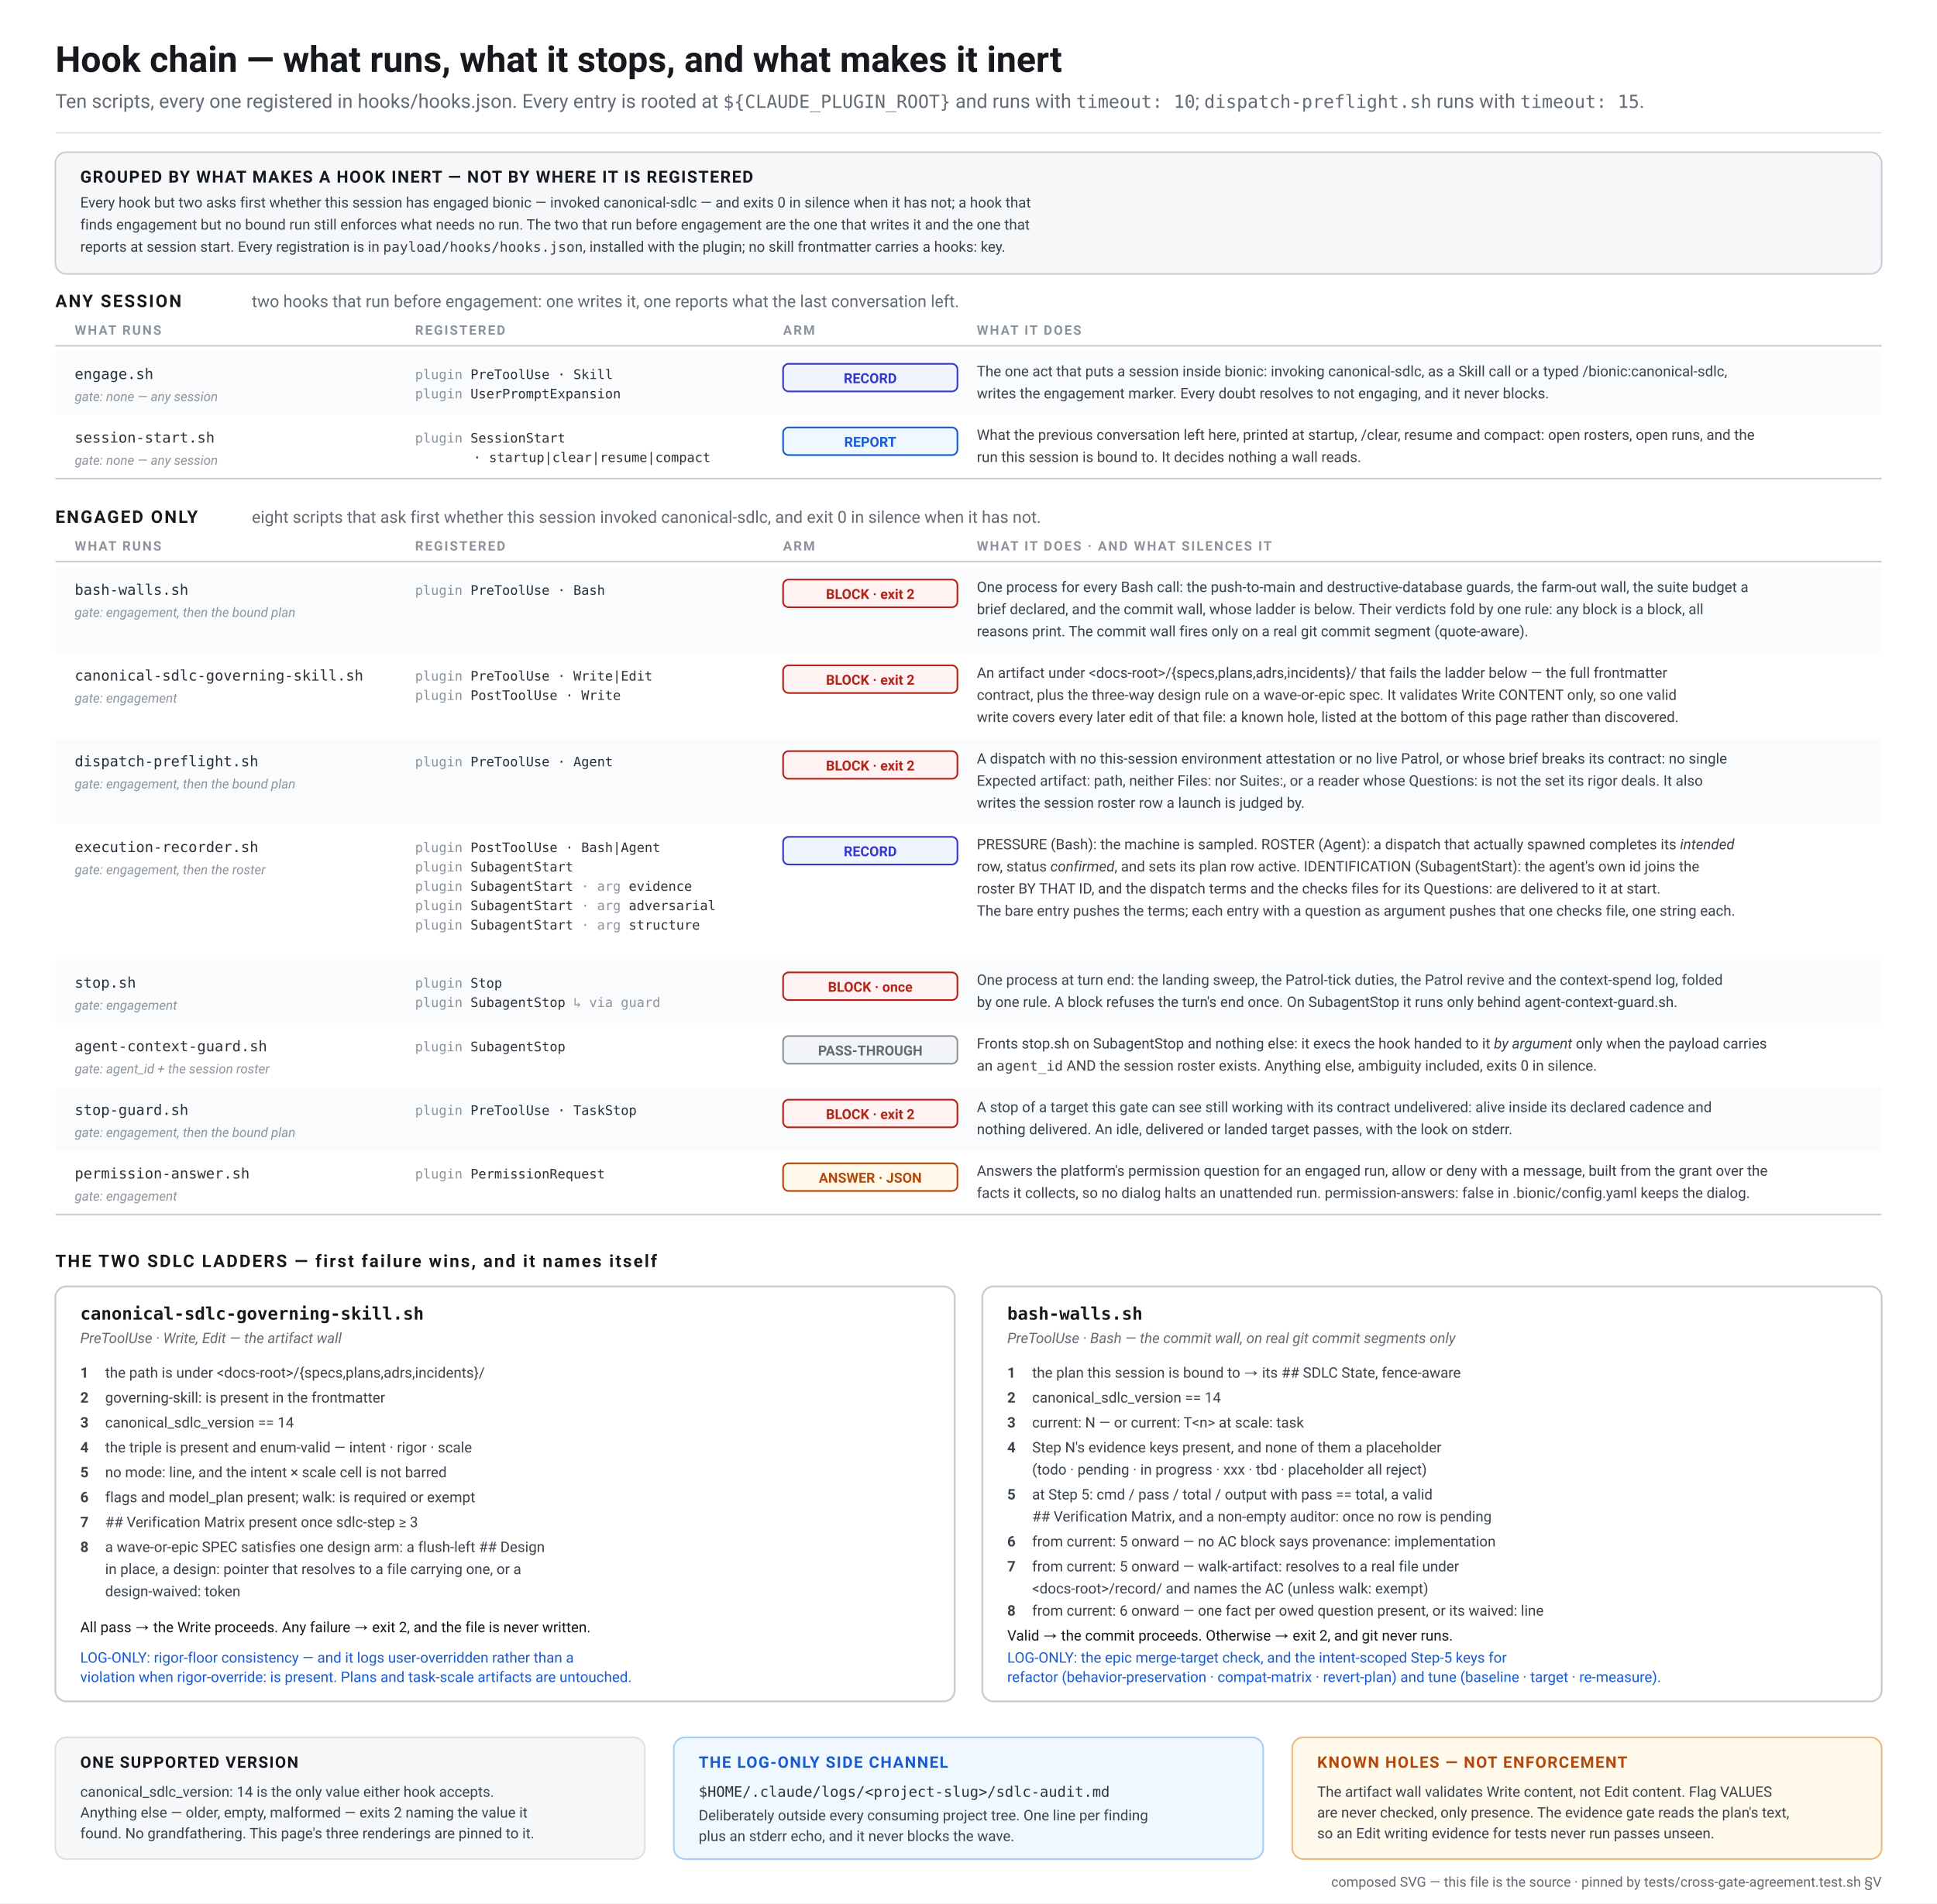
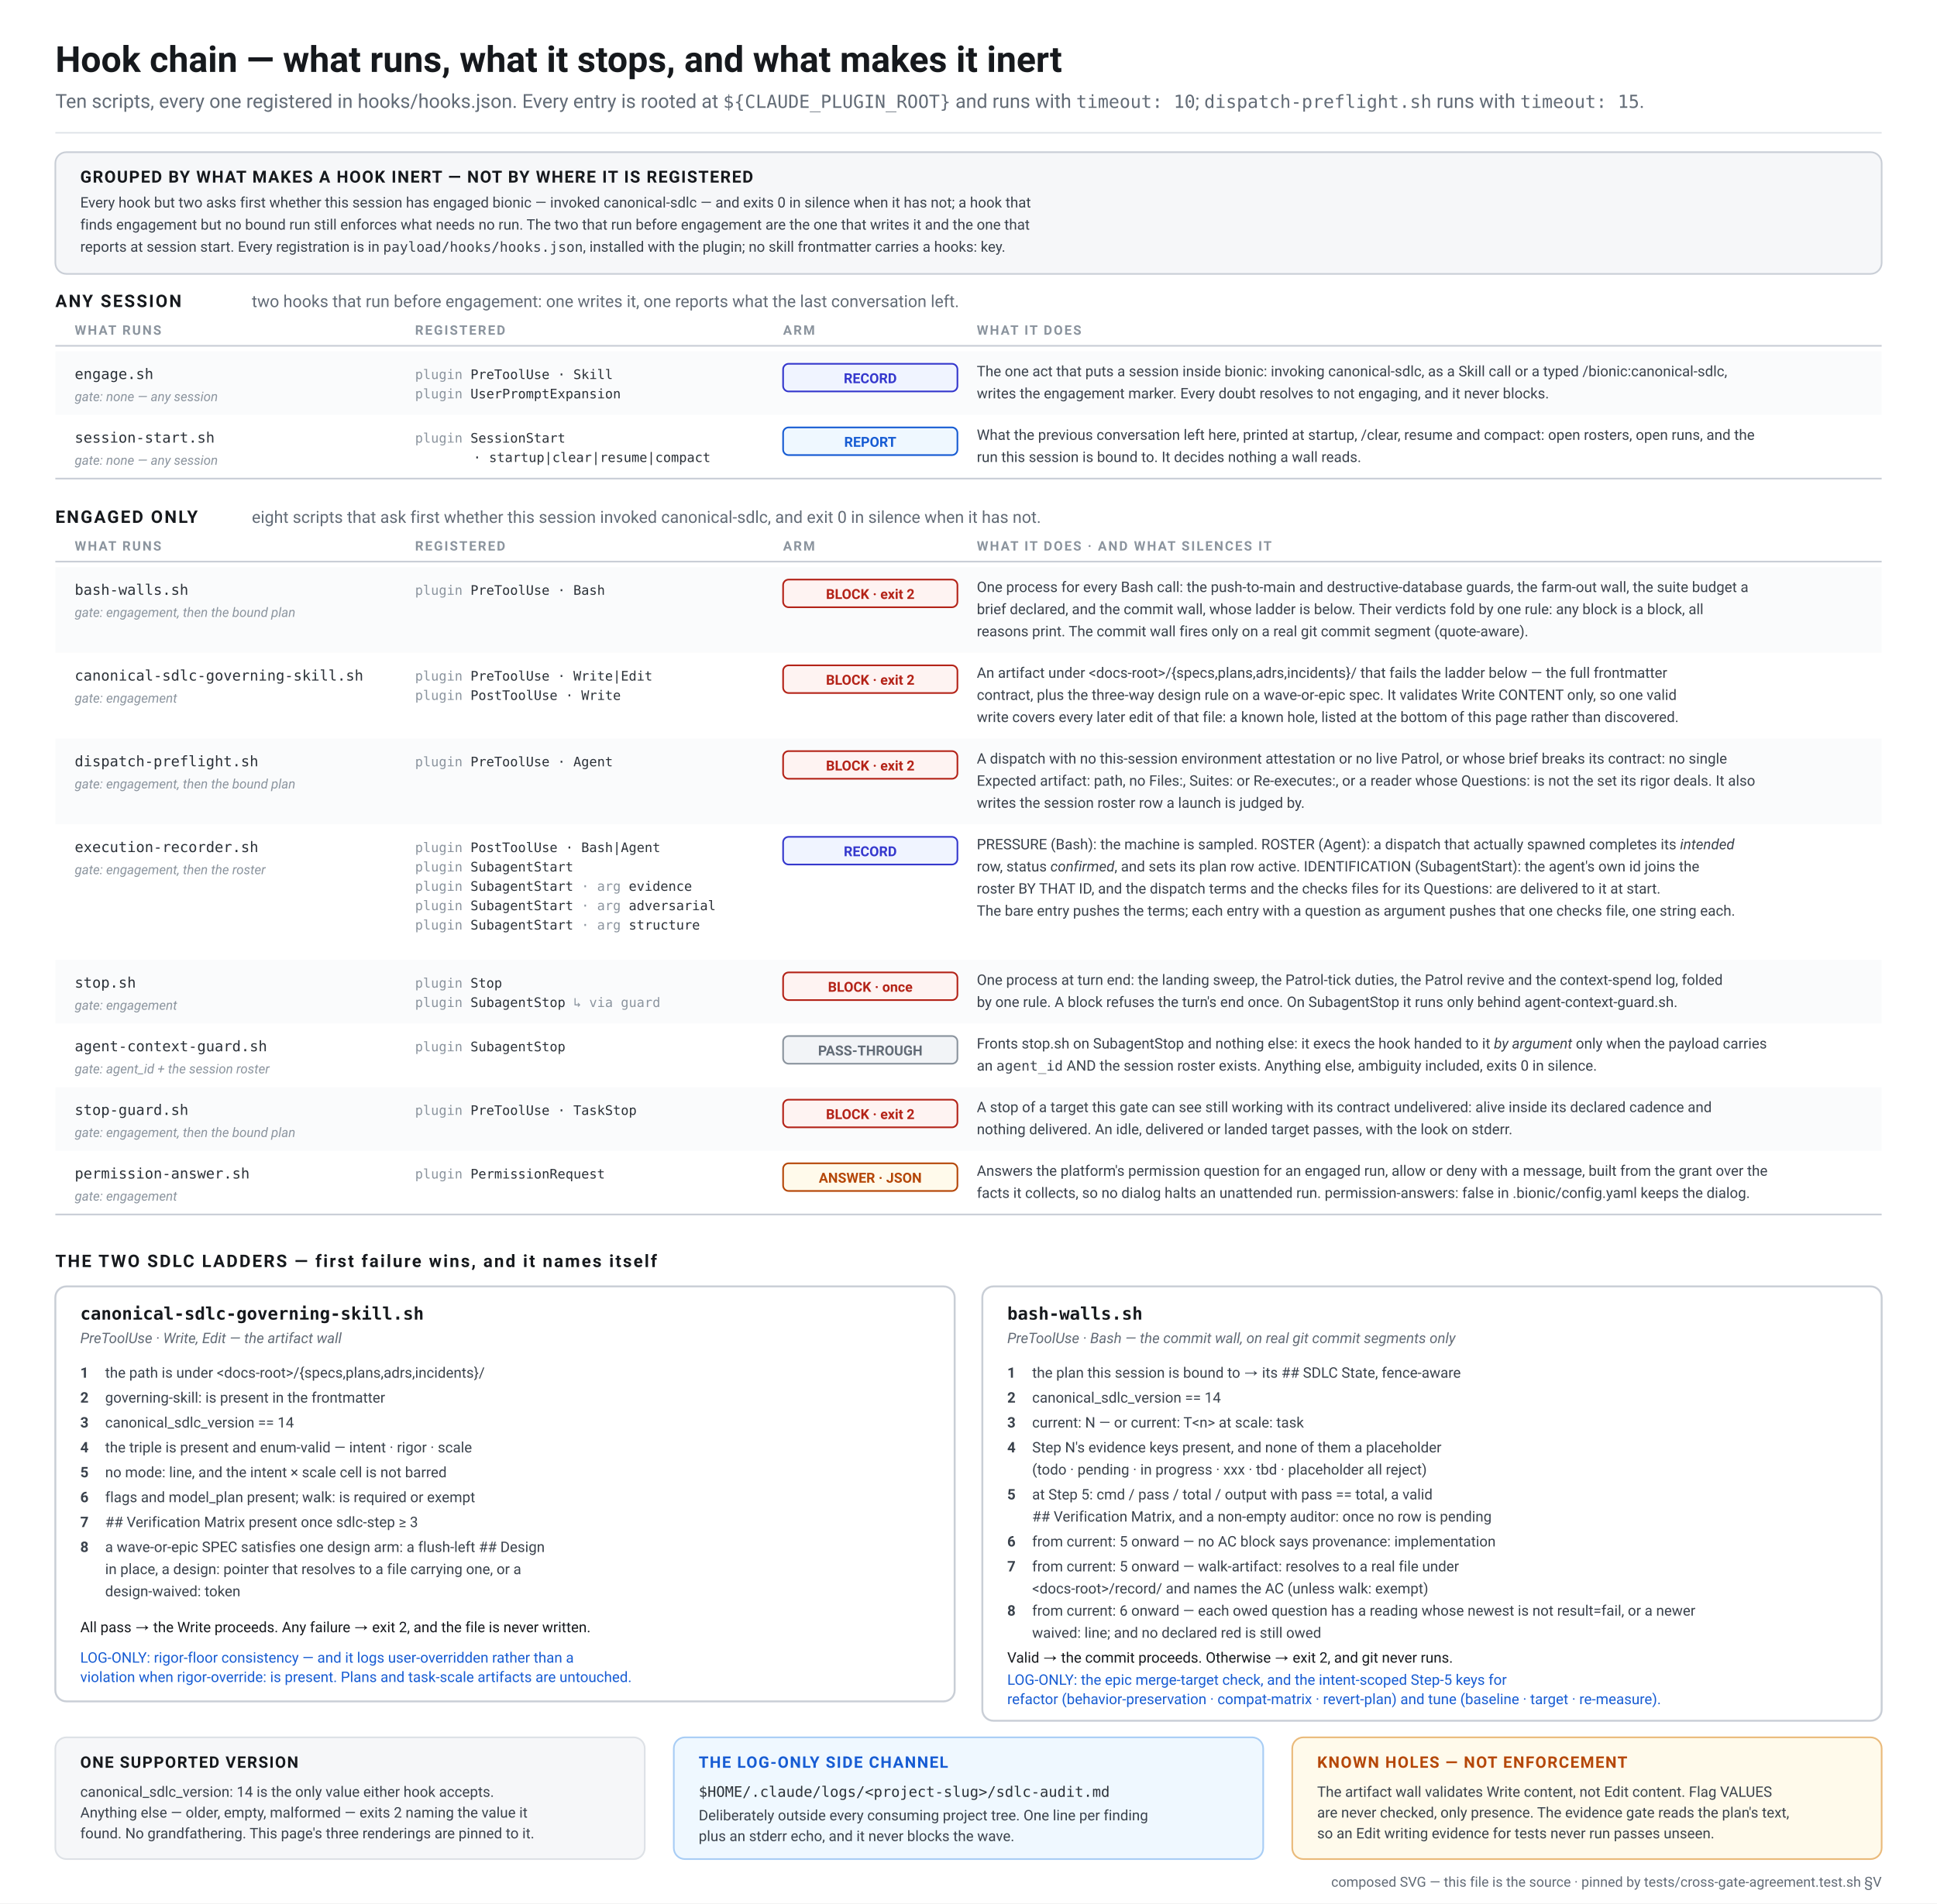
<svg xmlns="http://www.w3.org/2000/svg" width="1400" height="1376" viewBox="0 0 1400 1376" font-family="ui-sans-serif, -apple-system, BlinkMacSystemFont, 'Segoe UI', Roboto, Helvetica, Arial, sans-serif">
  <rect x="0" y="0" width="1400" height="1376" fill="#ffffff" />
  <text x="40" y="52" font-size="26" font-weight="700" fill="#16191d">Hook chain — what runs, what it stops, and what makes it inert</text>
  <text x="40" y="78" font-size="14" fill="#626b76">Ten scripts, every one registered in hooks/hooks.json. Every entry is rooted at <tspan font-family="ui-monospace, SFMono-Regular, Menlo, Consolas, monospace" font-size="13">${CLAUDE_PLUGIN_ROOT}</tspan> and runs with <tspan font-family="ui-monospace, SFMono-Regular, Menlo, Consolas, monospace" font-size="13">timeout: 10</tspan>; <tspan font-family="ui-monospace, SFMono-Regular, Menlo, Consolas, monospace" font-size="13">dispatch-preflight.sh</tspan> runs with <tspan font-family="ui-monospace, SFMono-Regular, Menlo, Consolas, monospace" font-size="13">timeout: 15</tspan>.</text>
  <line x1="40" y1="96" x2="1360" y2="96" stroke="#dde1e6" stroke-width="1" />
  <rect x="40" y="110" width="1320" height="88" rx="8" fill="#f6f7f9" stroke="#c9ced6" stroke-width="1.2" />
  <text x="58" y="132" font-size="12" font-weight="700" letter-spacing="0.8" fill="#16191d">GROUPED BY WHAT MAKES A HOOK INERT — NOT BY WHERE IT IS REGISTERED</text>
  <text x="58" y="150" font-size="10.5" fill="#3a424c">Every hook but two asks first whether this session has engaged bionic — invoked canonical-sdlc — and exits 0 in silence when it has not; a hook that</text>
  <text x="58" y="166" font-size="10.5" fill="#3a424c">finds engagement but no bound run still enforces what needs no run. The two that run before engagement are the one that writes it and the one that</text>
  <text x="58" y="182" font-size="10.5" fill="#3a424c">reports at session start. Every registration is in <tspan font-family="ui-monospace, SFMono-Regular, Menlo, Consolas, monospace" font-size="10">payload/hooks/hooks.json</tspan>, installed with the plugin; no skill frontmatter carries a hooks: key.</text>
  <text x="40" y="222" font-size="12.5" font-weight="700" letter-spacing="1.2" fill="#16191d">ANY SESSION</text>
  <text x="182" y="222" font-size="12" fill="#626b76">two hooks that run before engagement: one writes it, one reports what the last conversation left.</text>
  <text x="54" y="242" font-size="9.5" font-weight="700" letter-spacing="1.1" fill="#8b949e">WHAT RUNS</text>
  <text x="300" y="242" font-size="9.5" font-weight="700" letter-spacing="1.1" fill="#8b949e">REGISTERED</text>
  <text x="566" y="242" font-size="9.5" font-weight="700" letter-spacing="1.1" fill="#8b949e">ARM</text>
  <text x="706" y="242" font-size="9.5" font-weight="700" letter-spacing="1.1" fill="#8b949e">WHAT IT DOES</text>
  <line x1="40" y1="250" x2="1360" y2="250" stroke="#c9ced6" stroke-width="1.2" />
  <rect x="40" y="254" width="1320" height="46" fill="#fafbfc" />
  <text x="54" y="274" font-size="10.5" font-family="ui-monospace, SFMono-Regular, Menlo, Consolas, monospace" fill="#2b3138">engage.sh</text>
  <text x="54" y="290" font-size="9.5" font-style="italic" fill="#8b949e">gate: none — any session</text>
  <text class="hook-entry" data-event="PreToolUse" data-matcher="Skill" data-guard="" data-hook="engage.sh" x="300" y="274" font-size="9.5" font-family="ui-monospace, SFMono-Regular, Menlo, Consolas, monospace" fill="#2b3138">
    <tspan fill="#8b949e">plugin</tspan> PreToolUse · Skill</text>
  <text class="hook-entry" data-event="UserPromptExpansion" data-matcher="" data-guard="" data-hook="engage.sh" x="300" y="288" font-size="9.5" font-family="ui-monospace, SFMono-Regular, Menlo, Consolas, monospace" fill="#2b3138">
    <tspan fill="#8b949e">plugin</tspan> UserPromptExpansion</text>
  <rect x="566" y="263" width="126" height="20" rx="4" fill="#f0f4ff" stroke="#3538cd" stroke-width="1.2" />
  <text x="629" y="277" font-size="10" font-weight="600" fill="#3538cd" text-anchor="middle">RECORD</text>
  <text x="706" y="272" font-size="10.5" fill="#3a424c">The one act that puts a session inside bionic: invoking canonical-sdlc, as a Skill call or a typed /bionic:canonical-sdlc,</text>
  <text x="706" y="288" font-size="10.5" fill="#3a424c">writes the engagement marker. Every doubt resolves to not engaging, and it never blocks.</text>
  <rect x="40" y="300" width="1320" height="46" fill="#ffffff" />
  <text x="54" y="320" font-size="10.5" font-family="ui-monospace, SFMono-Regular, Menlo, Consolas, monospace" fill="#2b3138">session-start.sh</text>
  <text x="54" y="336" font-size="9.5" font-style="italic" fill="#8b949e">gate: none — any session</text>
  <text class="hook-entry" data-event="SessionStart" data-matcher="startup|clear|resume|compact" data-guard="" data-hook="session-start.sh" x="300" y="320" font-size="9.5" font-family="ui-monospace, SFMono-Regular, Menlo, Consolas, monospace" fill="#2b3138">
    <tspan fill="#8b949e">plugin</tspan> SessionStart</text>
  <text x="342" y="334" font-size="9.5" font-family="ui-monospace, SFMono-Regular, Menlo, Consolas, monospace" fill="#2b3138">· startup|clear|resume|compact</text>
  <rect x="566" y="309" width="126" height="20" rx="4" fill="#eff8ff" stroke="#175cd3" stroke-width="1.2" />
  <text x="629" y="323" font-size="10" font-weight="600" fill="#175cd3" text-anchor="middle">REPORT</text>
  <text x="706" y="318" font-size="10.5" fill="#3a424c">What the previous conversation left here, printed at startup, /clear, resume and compact: open rosters, open runs, and the</text>
  <text x="706" y="334" font-size="10.5" fill="#3a424c">run this session is bound to. It decides nothing a wall reads.</text>
  <line x1="40" y1="346" x2="1360" y2="346" stroke="#c9ced6" stroke-width="1.2" />
  <text x="40" y="378" font-size="12.5" font-weight="700" letter-spacing="1.2" fill="#16191d">ENGAGED ONLY</text>
  <text x="182" y="378" font-size="12" fill="#626b76">eight scripts that ask first whether this session invoked canonical-sdlc, and exit 0 in silence when it has not.</text>
  <text x="54" y="398" font-size="9.5" font-weight="700" letter-spacing="1.1" fill="#8b949e">WHAT RUNS</text>
  <text x="300" y="398" font-size="9.5" font-weight="700" letter-spacing="1.1" fill="#8b949e">REGISTERED</text>
  <text x="566" y="398" font-size="9.5" font-weight="700" letter-spacing="1.1" fill="#8b949e">ARM</text>
  <text x="706" y="398" font-size="9.5" font-weight="700" letter-spacing="1.1" fill="#8b949e">WHAT IT DOES · AND WHAT SILENCES IT</text>
  <line x1="40" y1="406" x2="1360" y2="406" stroke="#c9ced6" stroke-width="1.2" />
  <rect x="40" y="410" width="1320" height="62" fill="#fafbfc" />
  <text x="54" y="430" font-size="10.5" font-family="ui-monospace, SFMono-Regular, Menlo, Consolas, monospace" fill="#2b3138">bash-walls.sh</text>
  <text x="54" y="446" font-size="9.5" font-style="italic" fill="#8b949e">gate: engagement, then the bound plan</text>
  <text class="hook-entry" data-event="PreToolUse" data-matcher="Bash" data-guard="" data-hook="bash-walls.sh" x="300" y="430" font-size="9.5" font-family="ui-monospace, SFMono-Regular, Menlo, Consolas, monospace" fill="#2b3138">
    <tspan fill="#8b949e">plugin</tspan> PreToolUse · Bash</text>
  <rect x="566" y="419" width="126" height="20" rx="4" fill="#fef3f2" stroke="#b42318" stroke-width="1.2" />
  <text x="629" y="433" font-size="10" font-weight="600" fill="#b42318" text-anchor="middle">BLOCK · exit 2</text>
  <text x="706" y="428" font-size="10.5" fill="#3a424c">One process for every Bash call: the push-to-main and destructive-database guards, the farm-out wall, the suite budget a</text>
  <text x="706" y="444" font-size="10.5" fill="#3a424c">brief declared, and the commit wall, whose ladder is below. Their verdicts fold by one rule: any block is a block, all</text>
  <text x="706" y="460" font-size="10.5" fill="#3a424c">reasons print. The commit wall fires only on a real git commit segment (quote-aware).</text>
  <rect x="40" y="472" width="1320" height="62" fill="#ffffff" />
  <text x="54" y="492" font-size="10.5" font-family="ui-monospace, SFMono-Regular, Menlo, Consolas, monospace" fill="#2b3138">canonical-sdlc-governing-skill.sh</text>
  <text x="54" y="508" font-size="9.5" font-style="italic" fill="#8b949e">gate: engagement</text>
  <text class="hook-entry" data-event="PreToolUse" data-matcher="Write|Edit" data-guard="" data-hook="canonical-sdlc-governing-skill.sh" x="300" y="492" font-size="9.5" font-family="ui-monospace, SFMono-Regular, Menlo, Consolas, monospace" fill="#2b3138">
    <tspan fill="#8b949e">plugin</tspan> PreToolUse · Write|Edit</text>
  <text class="hook-entry" data-event="PostToolUse" data-matcher="Write" data-guard="" data-hook="canonical-sdlc-governing-skill.sh" x="300" y="506" font-size="9.5" font-family="ui-monospace, SFMono-Regular, Menlo, Consolas, monospace" fill="#2b3138">
    <tspan fill="#8b949e">plugin</tspan> PostToolUse · Write</text>
  <rect x="566" y="481" width="126" height="20" rx="4" fill="#fef3f2" stroke="#b42318" stroke-width="1.2" />
  <text x="629" y="495" font-size="10" font-weight="600" fill="#b42318" text-anchor="middle">BLOCK · exit 2</text>
  <text x="706" y="490" font-size="10.5" fill="#3a424c">An artifact under &lt;docs-root&gt;/{specs,plans,adrs,incidents}/ that fails the ladder below — the full frontmatter</text>
  <text x="706" y="506" font-size="10.5" fill="#3a424c">contract, plus the three-way design rule on a wave-or-epic spec. It validates Write CONTENT only, so one valid</text>
  <text x="706" y="522" font-size="10.5" fill="#3a424c">write covers every later edit of that file: a known hole, listed at the bottom of this page rather than discovered.</text>
  <rect x="40" y="534" width="1320" height="62" fill="#fafbfc" />
  <text x="54" y="554" font-size="10.5" font-family="ui-monospace, SFMono-Regular, Menlo, Consolas, monospace" fill="#2b3138">dispatch-preflight.sh</text>
  <text x="54" y="570" font-size="9.5" font-style="italic" fill="#8b949e">gate: engagement, then the bound plan</text>
  <text class="hook-entry" data-event="PreToolUse" data-matcher="Agent" data-guard="" data-hook="dispatch-preflight.sh" x="300" y="554" font-size="9.5" font-family="ui-monospace, SFMono-Regular, Menlo, Consolas, monospace" fill="#2b3138">
    <tspan fill="#8b949e">plugin</tspan> PreToolUse · Agent</text>
  <rect x="566" y="543" width="126" height="20" rx="4" fill="#fef3f2" stroke="#b42318" stroke-width="1.2" />
  <text x="629" y="557" font-size="10" font-weight="600" fill="#b42318" text-anchor="middle">BLOCK · exit 2</text>
  <text x="706" y="552" font-size="10.5" fill="#3a424c">A dispatch with no this-session environment attestation or no live Patrol, or whose brief breaks its contract: no single</text>
-   <text x="706" y="568" font-size="10.5" fill="#3a424c">Expected artifact: path, neither Files: nor Suites:, or a reader whose Questions: is not the set its rigor deals. It also</text>
+   <text x="706" y="568" font-size="10.5" fill="#3a424c">Expected artifact: path, no Files:, Suites: or Re-executes:, or a reader whose Questions: is not the set its rigor deals. It also</text>
  <text x="706" y="584" font-size="10.5" fill="#3a424c">writes the session roster row a launch is judged by.</text>
  <rect x="40" y="596" width="1320" height="98" fill="#ffffff" />
  <text x="54" y="616" font-size="10.5" font-family="ui-monospace, SFMono-Regular, Menlo, Consolas, monospace" fill="#2b3138">execution-recorder.sh</text>
  <text x="54" y="632" font-size="9.5" font-style="italic" fill="#8b949e">gate: engagement, then the roster</text>
  <text class="hook-entry" data-event="PostToolUse" data-matcher="Bash|Agent" data-guard="" data-hook="execution-recorder.sh" x="300" y="616" font-size="9.5" font-family="ui-monospace, SFMono-Regular, Menlo, Consolas, monospace" fill="#2b3138">
    <tspan fill="#8b949e">plugin</tspan> PostToolUse · Bash|Agent</text>
  <text class="hook-entry" data-event="SubagentStart" data-matcher="" data-guard="" data-hook="execution-recorder.sh" x="300" y="630" font-size="9.5" font-family="ui-monospace, SFMono-Regular, Menlo, Consolas, monospace" fill="#2b3138">
    <tspan fill="#8b949e">plugin</tspan> SubagentStart</text>
  <text class="hook-entry" data-event="SubagentStart" data-matcher="" data-guard="" data-hook="execution-recorder.sh" data-arg="evidence" x="300" y="644" font-size="9.5" font-family="ui-monospace, SFMono-Regular, Menlo, Consolas, monospace" fill="#2b3138">
    <tspan fill="#8b949e">plugin</tspan> SubagentStart <tspan fill="#8b949e">· arg</tspan> evidence</text>
  <text class="hook-entry" data-event="SubagentStart" data-matcher="" data-guard="" data-hook="execution-recorder.sh" data-arg="adversarial" x="300" y="658" font-size="9.5" font-family="ui-monospace, SFMono-Regular, Menlo, Consolas, monospace" fill="#2b3138">
    <tspan fill="#8b949e">plugin</tspan> SubagentStart <tspan fill="#8b949e">· arg</tspan> adversarial</text>
  <text class="hook-entry" data-event="SubagentStart" data-matcher="" data-guard="" data-hook="execution-recorder.sh" data-arg="structure" x="300" y="672" font-size="9.5" font-family="ui-monospace, SFMono-Regular, Menlo, Consolas, monospace" fill="#2b3138">
    <tspan fill="#8b949e">plugin</tspan> SubagentStart <tspan fill="#8b949e">· arg</tspan> structure</text>
  <rect x="566" y="605" width="126" height="20" rx="4" fill="#f0f4ff" stroke="#3538cd" stroke-width="1.2" />
  <text x="629" y="619" font-size="10" font-weight="600" fill="#3538cd" text-anchor="middle">RECORD</text>
  <text x="706" y="614" font-size="10.5" fill="#3a424c">PRESSURE (Bash): the machine is sampled. ROSTER (Agent): a dispatch that actually spawned completes its <tspan font-style="italic">intended</tspan>
  </text>
  <text x="706" y="630" font-size="10.5" fill="#3a424c">row, status <tspan font-style="italic">confirmed</tspan>, and sets its plan row active. IDENTIFICATION (SubagentStart): the agent's own id joins the</text>
  <text x="706" y="646" font-size="10.5" fill="#3a424c">roster BY THAT ID, and the dispatch terms and the checks files for its Questions: are delivered to it at start.</text>
  <text x="706" y="662" font-size="10.5" fill="#3a424c">The bare entry pushes the terms; each entry with a question as argument pushes that one checks file, one string each.</text>
  <rect x="40" y="694" width="1320" height="46" fill="#fafbfc" />
  <text x="54" y="714" font-size="10.5" font-family="ui-monospace, SFMono-Regular, Menlo, Consolas, monospace" fill="#2b3138">stop.sh</text>
  <text x="54" y="730" font-size="9.5" font-style="italic" fill="#8b949e">gate: engagement</text>
  <text class="hook-entry" data-event="Stop" data-matcher="" data-guard="" data-hook="stop.sh" x="300" y="714" font-size="9.5" font-family="ui-monospace, SFMono-Regular, Menlo, Consolas, monospace" fill="#2b3138">
    <tspan fill="#8b949e">plugin</tspan> Stop</text>
  <text class="hook-entry" data-event="SubagentStop" data-matcher="" data-guard="agent-context-guard.sh" data-hook="stop.sh" x="300" y="728" font-size="9.5" font-family="ui-monospace, SFMono-Regular, Menlo, Consolas, monospace" fill="#2b3138">
    <tspan fill="#8b949e">plugin</tspan> SubagentStop <tspan fill="#8b949e">↳ via guard</tspan>
  </text>
  <rect x="566" y="703" width="126" height="20" rx="4" fill="#fef3f2" stroke="#b42318" stroke-width="1.2" />
  <text x="629" y="717" font-size="10" font-weight="600" fill="#b42318" text-anchor="middle">BLOCK · once</text>
  <text x="706" y="712" font-size="10.5" fill="#3a424c">One process at turn end: the landing sweep, the Patrol-tick duties, the Patrol revive and the context-spend log, folded</text>
  <text x="706" y="728" font-size="10.5" fill="#3a424c">by one rule. A block refuses the turn's end once. On SubagentStop it runs only behind agent-context-guard.sh.</text>
  <rect x="40" y="740" width="1320" height="46" fill="#ffffff" />
  <text x="54" y="760" font-size="10.5" font-family="ui-monospace, SFMono-Regular, Menlo, Consolas, monospace" fill="#2b3138">agent-context-guard.sh</text>
  <text x="54" y="776" font-size="9.5" font-style="italic" fill="#8b949e">gate: agent_id + the session roster</text>
  <text class="hook-entry" data-event="SubagentStop" data-matcher="" data-guard="" data-hook="agent-context-guard.sh" x="300" y="760" font-size="9.5" font-family="ui-monospace, SFMono-Regular, Menlo, Consolas, monospace" fill="#2b3138">
    <tspan fill="#8b949e">plugin</tspan> SubagentStop</text>
  <rect x="566" y="749" width="126" height="20" rx="4" fill="#f2f4f7" stroke="#8b949e" stroke-width="1.2" />
  <text x="629" y="763" font-size="10" font-weight="600" fill="#626b76" text-anchor="middle">PASS-THROUGH</text>
  <text x="706" y="758" font-size="10.5" fill="#3a424c">Fronts stop.sh on SubagentStop and nothing else: it execs the hook handed to it <tspan font-style="italic">by argument</tspan> only when the payload carries</text>
  <text x="706" y="774" font-size="10.5" fill="#3a424c">an <tspan font-family="ui-monospace, SFMono-Regular, Menlo, Consolas, monospace" font-size="10">agent_id</tspan> AND the session roster exists. Anything else, ambiguity included, exits 0 in silence.</text>
  <rect x="40" y="786" width="1320" height="46" fill="#fafbfc" />
  <text x="54" y="806" font-size="10.5" font-family="ui-monospace, SFMono-Regular, Menlo, Consolas, monospace" fill="#2b3138">stop-guard.sh</text>
  <text x="54" y="822" font-size="9.5" font-style="italic" fill="#8b949e">gate: engagement, then the bound plan</text>
  <text class="hook-entry" data-event="PreToolUse" data-matcher="TaskStop" data-guard="" data-hook="stop-guard.sh" x="300" y="806" font-size="9.5" font-family="ui-monospace, SFMono-Regular, Menlo, Consolas, monospace" fill="#2b3138">
    <tspan fill="#8b949e">plugin</tspan> PreToolUse · TaskStop</text>
  <rect x="566" y="795" width="126" height="20" rx="4" fill="#fef3f2" stroke="#b42318" stroke-width="1.2" />
  <text x="629" y="809" font-size="10" font-weight="600" fill="#b42318" text-anchor="middle">BLOCK · exit 2</text>
  <text x="706" y="804" font-size="10.5" fill="#3a424c">A stop of a target this gate can see still working with its contract undelivered: alive inside its declared cadence and</text>
  <text x="706" y="820" font-size="10.5" fill="#3a424c">nothing delivered. An idle, delivered or landed target passes, with the look on stderr.</text>
  <rect x="40" y="832" width="1320" height="46" fill="#ffffff" />
  <text x="54" y="852" font-size="10.5" font-family="ui-monospace, SFMono-Regular, Menlo, Consolas, monospace" fill="#2b3138">permission-answer.sh</text>
  <text x="54" y="868" font-size="9.5" font-style="italic" fill="#8b949e">gate: engagement</text>
  <text class="hook-entry" data-event="PermissionRequest" data-matcher="" data-guard="" data-hook="permission-answer.sh" x="300" y="852" font-size="9.5" font-family="ui-monospace, SFMono-Regular, Menlo, Consolas, monospace" fill="#2b3138">
    <tspan fill="#8b949e">plugin</tspan> PermissionRequest</text>
  <rect x="566" y="841" width="126" height="20" rx="4" fill="#fffaeb" stroke="#b54708" stroke-width="1.2" />
  <text x="629" y="855" font-size="10" font-weight="600" fill="#b54708" text-anchor="middle">ANSWER · JSON</text>
  <text x="706" y="850" font-size="10.5" fill="#3a424c">Answers the platform's permission question for an engaged run, allow or deny with a message, built from the grant over the</text>
  <text x="706" y="866" font-size="10.5" fill="#3a424c">facts it collects, so no dialog halts an unattended run. permission-answers: false in .bionic/config.yaml keeps the dialog.</text>
  <line x1="40" y1="878" x2="1360" y2="878" stroke="#c9ced6" stroke-width="1.2" />
  <text x="40" y="916" font-size="12.5" font-weight="700" letter-spacing="1.2" fill="#16191d">THE TWO SDLC LADDERS — first failure wins, and it names itself</text>
  <rect x="40" y="930" width="650" height="300" rx="8" fill="#ffffff" stroke="#c9ced6" stroke-width="1.4" />
  <text x="58" y="954" font-size="12.5" font-weight="700" font-family="ui-monospace, SFMono-Regular, Menlo, Consolas, monospace" fill="#16191d">canonical-sdlc-governing-skill.sh</text>
  <text x="58" y="971" font-size="10.5" font-style="italic" fill="#626b76">PreToolUse · Write, Edit — the artifact wall</text>
  <text x="58" y="996" font-size="10.5" font-weight="700" fill="#3a424c">1</text>
  <text x="76" y="996" font-size="10.5" fill="#3a424c">the path is under &lt;docs-root&gt;/{specs,plans,adrs,incidents}/</text>
  <text x="58" y="1014" font-size="10.5" font-weight="700" fill="#3a424c">2</text>
  <text x="76" y="1014" font-size="10.5" fill="#3a424c">governing-skill: is present in the frontmatter</text>
  <text x="58" y="1032" font-size="10.5" font-weight="700" fill="#3a424c">3</text>
  <text class="version-pin" data-pin="hook-chain-governing-ladder" x="76" y="1032" font-size="10.5" fill="#3a424c">canonical_sdlc_version == 14</text>
  <text x="58" y="1050" font-size="10.5" font-weight="700" fill="#3a424c">4</text>
  <text x="76" y="1050" font-size="10.5" fill="#3a424c">the triple is present and enum-valid — intent · rigor · scale</text>
  <text x="58" y="1068" font-size="10.5" font-weight="700" fill="#3a424c">5</text>
  <text x="76" y="1068" font-size="10.5" fill="#3a424c">no mode: line, and the intent × scale cell is not barred</text>
  <text x="58" y="1086" font-size="10.5" font-weight="700" fill="#3a424c">6</text>
  <text x="76" y="1086" font-size="10.5" fill="#3a424c">flags and model_plan present; walk: is required or exempt</text>
  <text x="58" y="1104" font-size="10.5" font-weight="700" fill="#3a424c">7</text>
  <text x="76" y="1104" font-size="10.5" fill="#3a424c">## Verification Matrix present once sdlc-step ≥ 3</text>
  <text x="58" y="1122" font-size="10.5" font-weight="700" fill="#3a424c">8</text>
  <text x="76" y="1122" font-size="10.5" fill="#3a424c">a wave-or-epic SPEC satisfies one design arm: a flush-left ## Design</text>
  <text x="76" y="1138" font-size="10.5" fill="#3a424c">in place, a design: pointer that resolves to a file carrying one, or a</text>
  <text x="76" y="1154" font-size="10.5" fill="#3a424c">design-waived: token</text>
  <text x="58" y="1180" font-size="10.5" fill="#16191d">All pass → the Write proceeds. Any failure → exit 2, and the file is never written.</text>
  <text x="58" y="1202" font-size="10.5" fill="#175cd3">LOG-ONLY: rigor-floor consistency — and it logs user-overridden rather than a</text>
  <text x="58" y="1216" font-size="10.5" fill="#175cd3">violation when rigor-override: is present. Plans and task-scale artifacts are untouched.</text>
-   <rect x="710" y="930" width="650" height="300" rx="8" fill="#ffffff" stroke="#c9ced6" stroke-width="1.4" />
+   <rect x="710" y="930" width="650" height="314" rx="8" fill="#ffffff" stroke="#c9ced6" stroke-width="1.4" />
  <text x="728" y="954" font-size="12.5" font-weight="700" font-family="ui-monospace, SFMono-Regular, Menlo, Consolas, monospace" fill="#16191d">bash-walls.sh</text>
  <text x="728" y="971" font-size="10.5" font-style="italic" fill="#626b76">PreToolUse · Bash — the commit wall, on real git commit segments only</text>
  <text x="728" y="996" font-size="10.5" font-weight="700" fill="#3a424c">1</text>
  <text x="746" y="996" font-size="10.5" fill="#3a424c">the plan this session is bound to → its ## SDLC State, fence-aware</text>
  <text x="728" y="1014" font-size="10.5" font-weight="700" fill="#3a424c">2</text>
  <text class="version-pin" data-pin="hook-chain-evidence-ladder" x="746" y="1014" font-size="10.5" fill="#3a424c">canonical_sdlc_version == 14</text>
  <text x="728" y="1032" font-size="10.5" font-weight="700" fill="#3a424c">3</text>
  <text x="746" y="1032" font-size="10.5" fill="#3a424c">current: N — or current: T&lt;n&gt; at scale: task</text>
  <text x="728" y="1050" font-size="10.5" font-weight="700" fill="#3a424c">4</text>
  <text x="746" y="1050" font-size="10.5" fill="#3a424c">Step N's evidence keys present, and none of them a placeholder</text>
  <text x="746" y="1066" font-size="10.5" fill="#3a424c">(todo · pending · in progress · xxx · tbd · placeholder all reject)</text>
  <text x="728" y="1084" font-size="10.5" font-weight="700" fill="#3a424c">5</text>
  <text x="746" y="1084" font-size="10.5" fill="#3a424c">at Step 5: cmd / pass / total / output with pass == total, a valid</text>
  <text x="746" y="1100" font-size="10.5" fill="#3a424c">## Verification Matrix, and a non-empty auditor: once no row is pending</text>
  <text x="728" y="1118" font-size="10.5" font-weight="700" fill="#3a424c">6</text>
  <text x="746" y="1118" font-size="10.5" fill="#3a424c">from current: 5 onward — no AC block says provenance: implementation</text>
  <text x="728" y="1136" font-size="10.5" font-weight="700" fill="#3a424c">7</text>
  <text x="746" y="1136" font-size="10.5" fill="#3a424c">from current: 5 onward — walk-artifact: resolves to a real file under</text>
  <text x="746" y="1152" font-size="10.5" fill="#3a424c">&lt;docs-root&gt;/record/ and names the AC (unless walk: exempt)</text>
  <text x="728" y="1168" font-size="10.5" font-weight="700" fill="#3a424c">8</text>
-   <text x="746" y="1168" font-size="10.5" fill="#3a424c">from current: 6 onward — one fact per owed question present, or its waived: line</text>
-   <text x="728" y="1186" font-size="10.5" fill="#16191d">Valid → the commit proceeds. Otherwise → exit 2, and git never runs.</text>
-   <text x="728" y="1202" font-size="10.5" fill="#175cd3">LOG-ONLY: the epic merge-target check, and the intent-scoped Step-5 keys for</text>
-   <text x="728" y="1216" font-size="10.5" fill="#175cd3">refactor (behavior-preservation · compat-matrix · revert-plan) and tune (baseline · target · re-measure).</text>
+   <text x="746" y="1168" font-size="10.5" fill="#3a424c">from current: 6 onward — each owed question has a reading whose newest is not result=fail, or a newer</text>
+   <text x="746" y="1184" font-size="10.5" fill="#3a424c">waived: line; and no declared red is still owed</text>
+   <text x="728" y="1202" font-size="10.5" fill="#16191d">Valid → the commit proceeds. Otherwise → exit 2, and git never runs.</text>
+   <text x="728" y="1218" font-size="10.5" fill="#175cd3">LOG-ONLY: the epic merge-target check, and the intent-scoped Step-5 keys for</text>
+   <text x="728" y="1232" font-size="10.5" fill="#175cd3">refactor (behavior-preservation · compat-matrix · revert-plan) and tune (baseline · target · re-measure).</text>
  <rect x="40" y="1256" width="426" height="88" rx="8" fill="#f6f7f9" stroke="#dde1e6" stroke-width="1.2" />
  <text x="58" y="1278" font-size="11.5" font-weight="700" letter-spacing="0.8" fill="#16191d">ONE SUPPORTED VERSION</text>
  <text class="version-pin" data-pin="hook-chain-version-callout" x="58" y="1299" font-size="10.5" fill="#3a424c">canonical_sdlc_version: 14 is the only value either hook accepts.</text>
  <text x="58" y="1314" font-size="10.5" fill="#3a424c">Anything else — older, empty, malformed — exits 2 naming the value it</text>
  <text x="58" y="1329" font-size="10.5" fill="#3a424c">found. No grandfathering. This page's three renderings are pinned to it.</text>
  <rect x="487" y="1256" width="426" height="88" rx="8" fill="#eff8ff" stroke="#a8cdf5" stroke-width="1.2" />
  <text x="505" y="1278" font-size="11.5" font-weight="700" letter-spacing="0.8" fill="#175cd3">THE LOG-ONLY SIDE CHANNEL</text>
  <text x="505" y="1299" font-size="10.5" font-family="ui-monospace, SFMono-Regular, Menlo, Consolas, monospace" fill="#2b3138">$HOME/.claude/logs/&lt;project-slug&gt;/sdlc-audit.md</text>
  <text x="505" y="1316" font-size="10.5" fill="#3a424c">Deliberately outside every consuming project tree. One line per finding</text>
  <text x="505" y="1331" font-size="10.5" fill="#3a424c">plus an stderr echo, and it never blocks the wave.</text>
  <rect x="934" y="1256" width="426" height="88" rx="8" fill="#fffaeb" stroke="#eaba7a" stroke-width="1.2" />
  <text x="952" y="1278" font-size="11.5" font-weight="700" letter-spacing="0.8" fill="#b54708">KNOWN HOLES — NOT ENFORCEMENT</text>
  <text x="952" y="1299" font-size="10.5" fill="#3a424c">The artifact wall validates Write content, not Edit content. Flag VALUES</text>
  <text x="952" y="1314" font-size="10.5" fill="#3a424c">are never checked, only presence. The evidence gate reads the plan's text,</text>
  <text x="952" y="1329" font-size="10.5" fill="#3a424c">so an Edit writing evidence for tests never run passes unseen.</text>
  <text x="1360" y="1364" font-size="10" text-anchor="end" fill="#626b76">composed SVG — this file is the source · pinned by tests/cross-gate-agreement.test.sh §V</text>
</svg>
